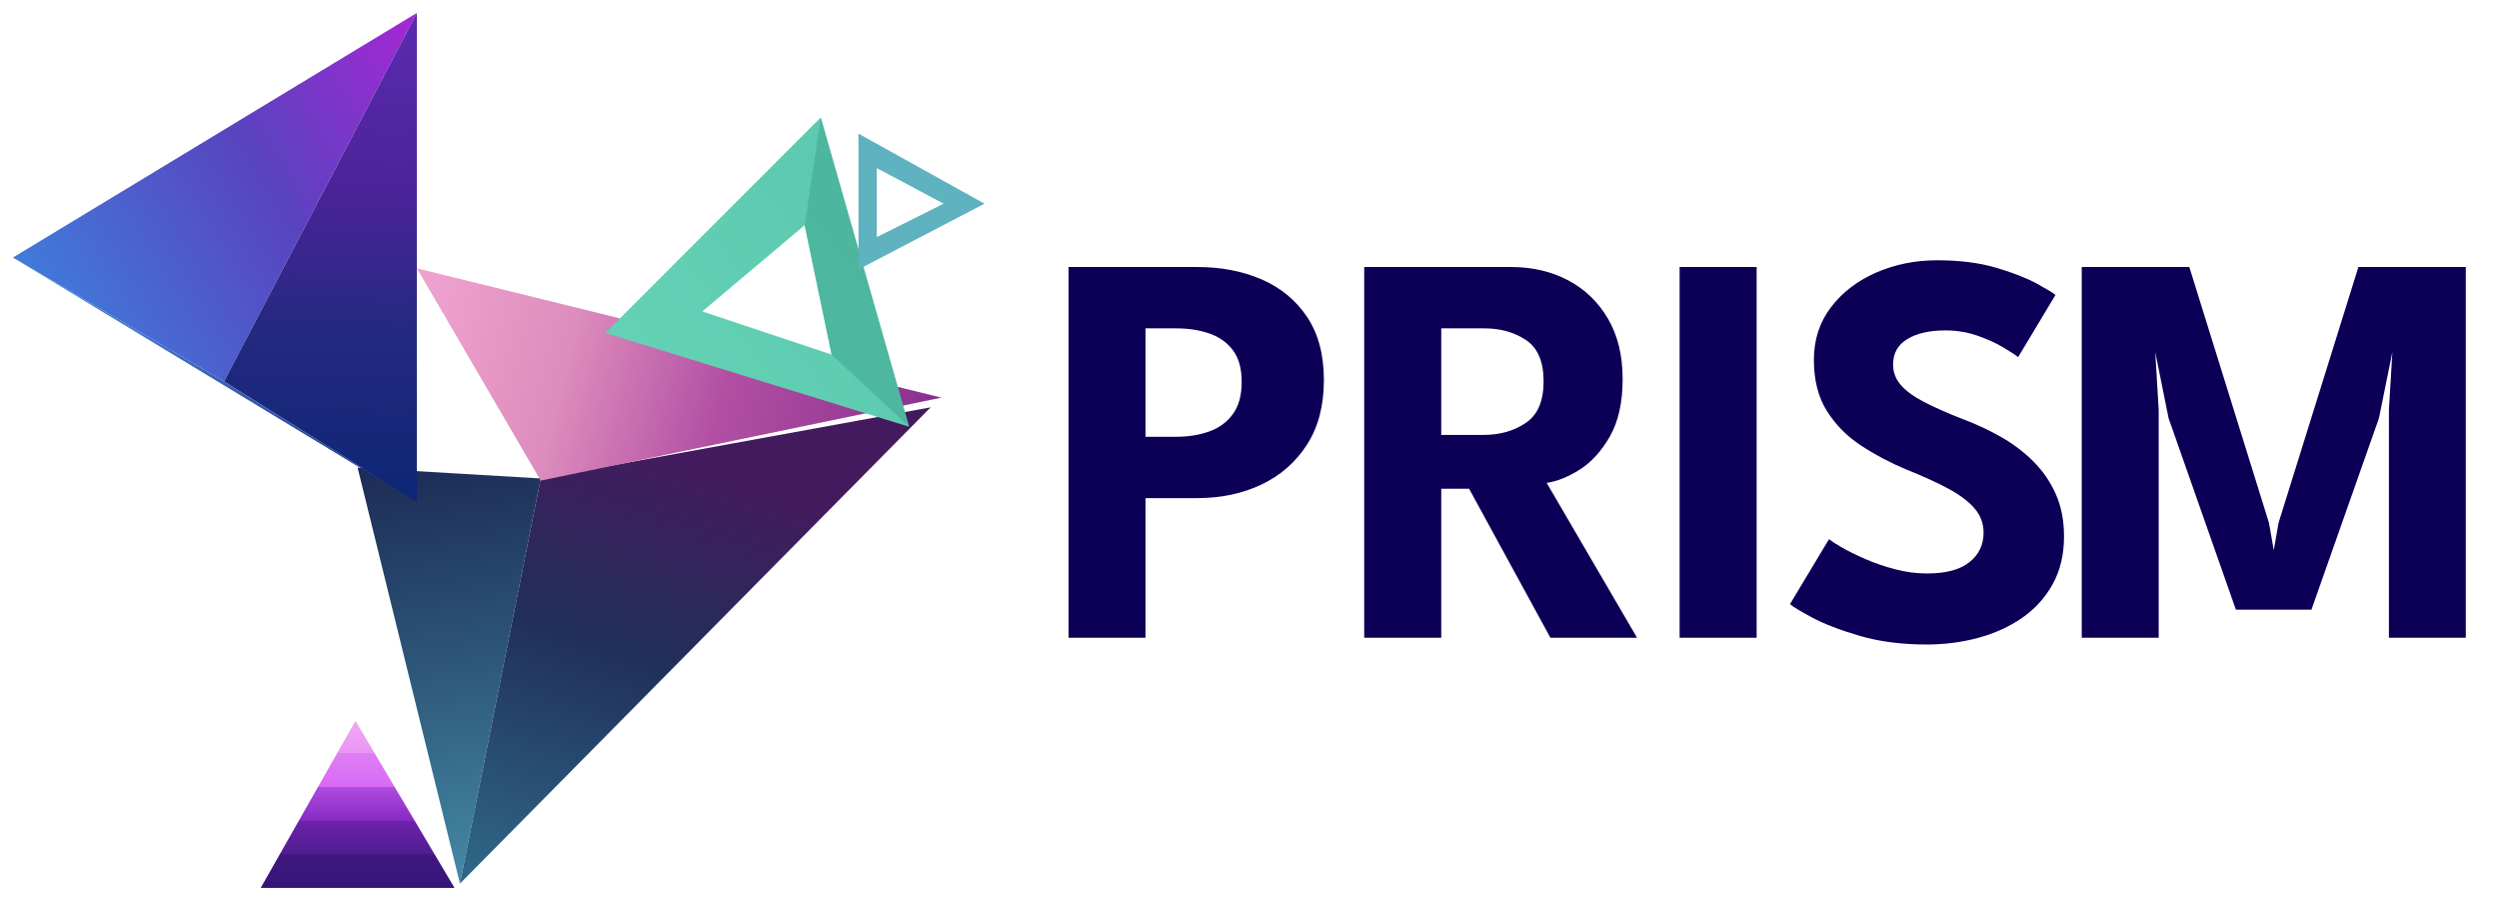
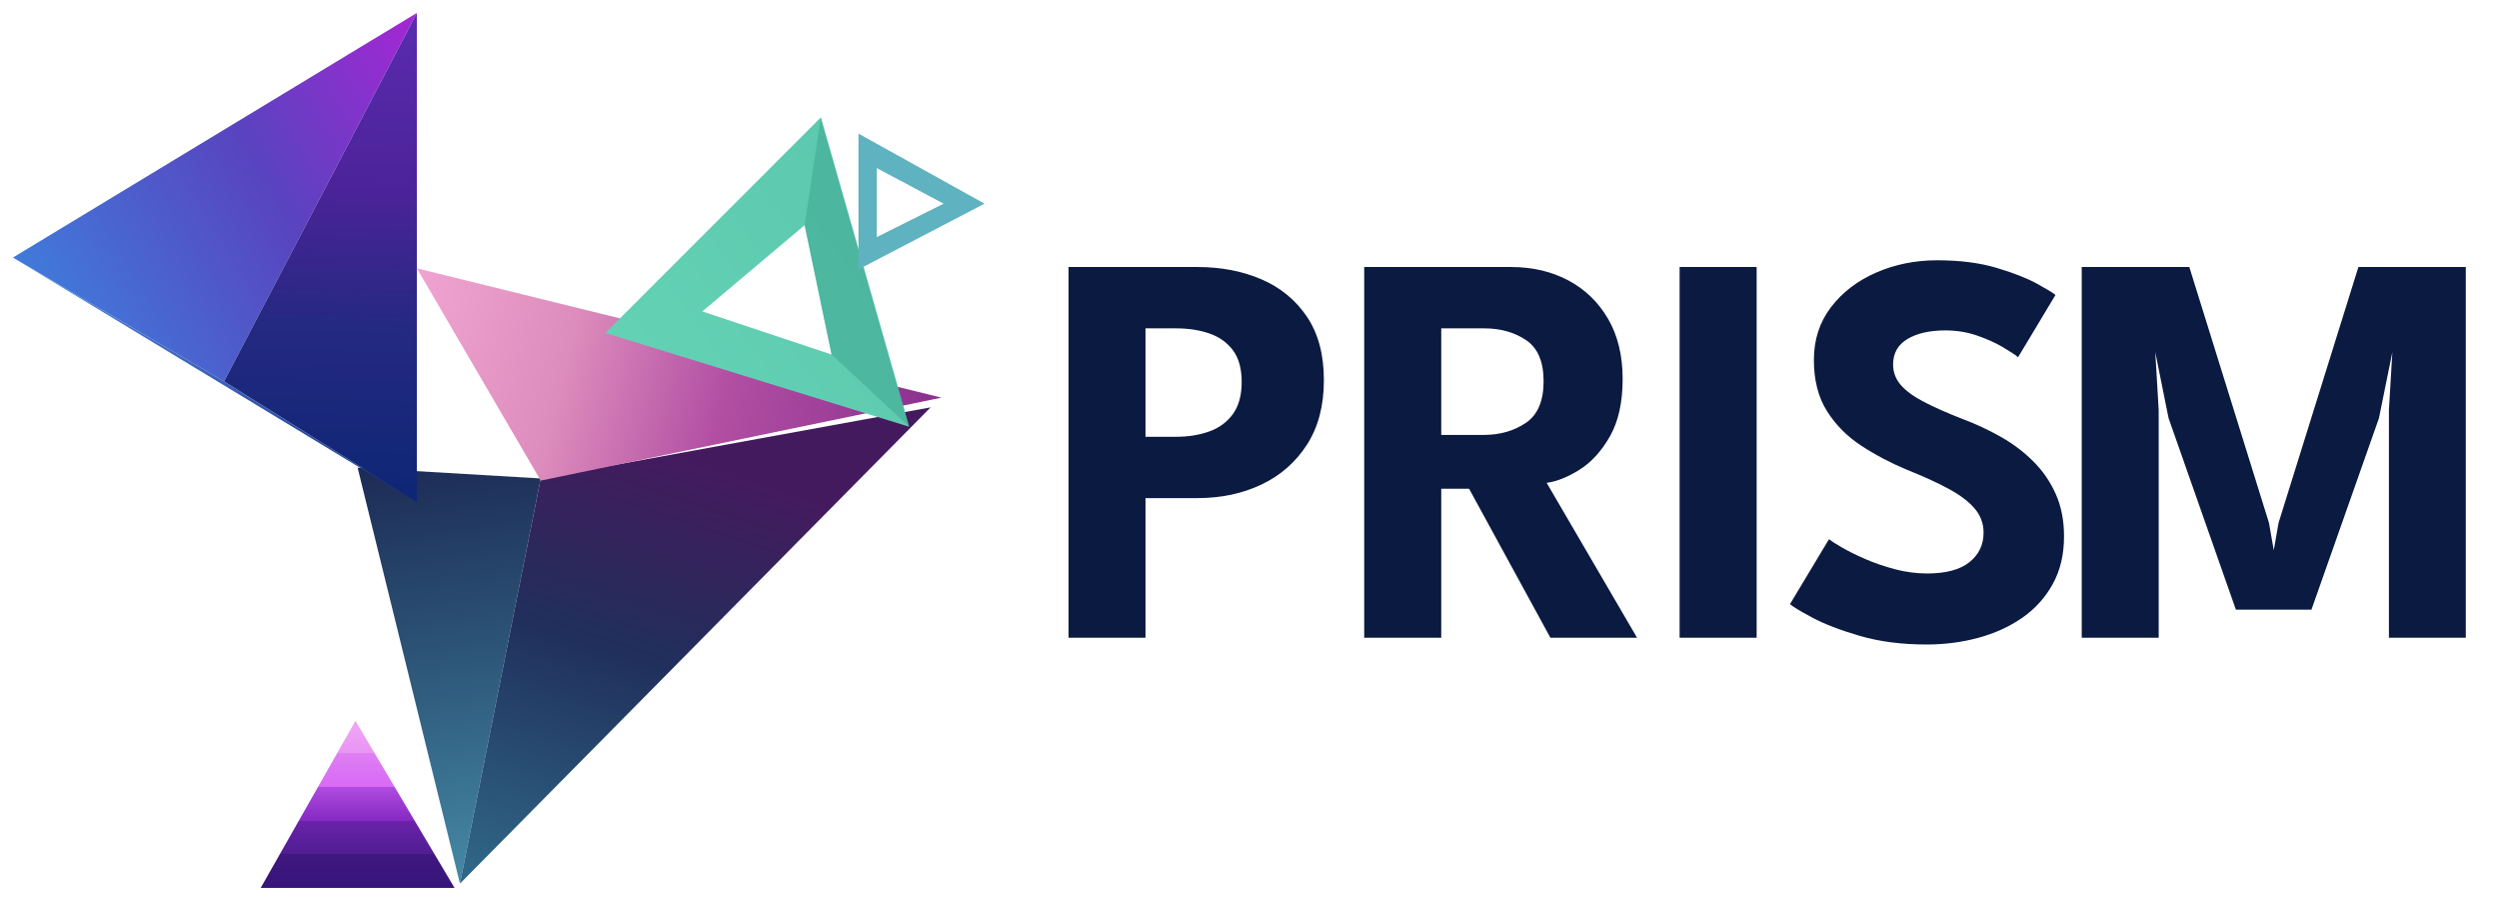
<svg xmlns="http://www.w3.org/2000/svg" viewBox="14 248 1160 418" fill="none">
  <defs>
    <linearGradient id="bg" x1="0" y1="0" x2="0" y2="964" gradientUnits="userSpaceOnUse">
      <stop offset="0" stop-color="#0b0056" />
      <stop offset="1" stop-color="#060039" />
    </linearGradient>
    <linearGradient id="bigA" x1="20" y1="367" x2="207" y2="254" gradientUnits="userSpaceOnUse">
      <stop offset="0" stop-color="#407bda" />
      <stop offset="0.55" stop-color="#5943bf" />
      <stop offset="1" stop-color="#a626d5" />
    </linearGradient>
    <linearGradient id="bigB" x1="207" y1="254" x2="200" y2="481" gradientUnits="userSpaceOnUse">
      <stop offset="0" stop-color="#5a2bb0" />
      <stop offset="0.35" stop-color="#4d239a" />
      <stop offset="0.65" stop-color="#242981" />
      <stop offset="1" stop-color="#0d2675" />
    </linearGradient>
    <linearGradient id="bigC" x1="20" y1="367" x2="207" y2="481" gradientUnits="userSpaceOnUse">
      <stop offset="0" stop-color="#4a88e2" />
      <stop offset="0.5" stop-color="#3c61b8" />
      <stop offset="1" stop-color="#14307e" />
    </linearGradient>
    <linearGradient id="pink" x1="207" y1="380" x2="451" y2="440" gradientUnits="userSpaceOnUse">
      <stop offset="0" stop-color="#f0a3d0" />
      <stop offset="0.3" stop-color="#dd8dbd" />
      <stop offset="0.6" stop-color="#b24fa3" />
      <stop offset="1" stop-color="#8a2f8e" />
    </linearGradient>
    <linearGradient id="tealL" x1="200" y1="465" x2="227" y2="658" gradientUnits="userSpaceOnUse">
      <stop offset="0" stop-color="#1d2c56" />
      <stop offset="0.45" stop-color="#2c5476" />
      <stop offset="1" stop-color="#4589a6" />
    </linearGradient>
    <linearGradient id="tealR" x1="300" y1="450" x2="235" y2="650" gradientUnits="userSpaceOnUse">
      <stop offset="0" stop-color="#441a5e" />
      <stop offset="0.45" stop-color="#202f5b" />
      <stop offset="1" stop-color="#2f6585" />
    </linearGradient>
    <linearGradient id="mint" x1="295" y1="402" x2="436" y2="300" gradientUnits="userSpaceOnUse">
      <stop offset="0" stop-color="#63d2b4" />
      <stop offset="1" stop-color="#5bc6ae" />
    </linearGradient>
    <linearGradient id="pyr" x1="0" y1="582" x2="0" y2="660" gradientUnits="userSpaceOnUse">
      <stop offset="0" stop-color="#f0a8f6" />
      <stop offset="0.2" stop-color="#e995f2" />
      <stop offset="0.2" stop-color="#df7ff4" />
      <stop offset="0.4" stop-color="#d869f5" />
      <stop offset="0.4" stop-color="#b04ce0" />
      <stop offset="0.6" stop-color="#8629c3" />
      <stop offset="0.6" stop-color="#6a22aa" />
      <stop offset="0.8" stop-color="#501d92" />
      <stop offset="0.8" stop-color="#40187f" />
      <stop offset="1" stop-color="#35147a" />
    </linearGradient>
  </defs>
  <g>
    <polygon points="180,465 265,470 227.5,658" fill="url(#tealL)" />
    <polygon points="265,470 446,437 227.5,658" fill="url(#tealR)" />
    <polygon points="20,367.5 207.5,254 118,425" fill="url(#bigA)" />
    <polygon points="207.5,254 207.5,481 118,425" fill="url(#bigB)" />
    <polygon points="20,367.5 118,425 207.5,481" fill="url(#bigC)" />
    <polygon points="207.5,372.5 451,432.5 265,471" fill="url(#pink)" />
    <path d="M395,302.5 295,402.5 436,446Z M340,392.5 387.5,352.5 400,412.5Z" fill="url(#mint)" fill-rule="evenodd" />
    <polygon points="395,302.5 387.5,352.5 400,412.5 436,446" fill="#3fa592" opacity="0.55" />
    <path d="M412.5,310 471,342.5 412.5,373Z M421,326 452,342.5 421,358Z" fill="#5fb2bf" fill-rule="evenodd" />
    <polygon points="179,582.5 135,660 225,660" fill="url(#pyr)" />
  </g>
-   <path d="M471 454H503.71Q512.7 454 519.94 457.12Q527.18 460.24 531.48 466.61Q535.77 472.97 535.77 482.7Q535.77 492.37 531.48 499.04Q527.18 505.71 519.94 509.15Q512.7 512.59 503.71 512.59H490.52V548H471ZM490.52 497.04H498.3Q502.94 497.04 506.7 495.69Q510.46 494.34 512.69 491.28Q514.92 488.21 514.92 483.15Q514.92 478.05 512.69 475.09Q510.46 472.13 506.7 470.84Q502.94 469.55 498.3 469.55H490.52Z M546 454H583.29Q591.34 454 597.73 457.37Q604.12 460.75 607.84 467.11Q611.55 473.47 611.55 482.38Q611.55 491.25 608.34 496.91Q605.12 502.56 600.62 505.39Q596.12 508.21 592.28 508.72L615.21 548H593.23L572.6 510.21H565.54V548H546ZM565.54 496.57H576.3Q582.48 496.57 586.99 493.52Q591.5 490.48 591.5 482.99Q591.5 475.5 587.06 472.53Q582.62 469.55 576.44 469.55H565.54Z M626 454H645.54V548H626Z M691.33 452.29Q699.92 452.29 706.36 454.2Q712.8 456.11 716.68 458.24Q720.55 460.37 721.34 461.08L711.86 476.86Q710.75 475.95 708 474.32Q705.25 472.69 701.46 471.38Q697.67 470.07 693.4 470.07Q687.42 470.07 683.78 472.26Q680.15 474.44 680.15 478.72Q680.15 481.62 682.08 483.88Q684.02 486.14 687.91 488.16Q691.79 490.19 697.59 492.46Q702.78 494.39 707.43 497.03Q712.09 499.66 715.7 503.26Q719.31 506.85 721.41 511.55Q723.51 516.25 723.51 522.29Q723.51 529.2 720.66 534.36Q717.82 539.52 712.92 542.93Q708.01 546.33 701.75 548.02Q695.49 549.71 688.66 549.71Q679.16 549.71 671.63 547.5Q664.11 545.3 659.49 542.8Q654.87 540.31 654 539.47L663.89 523.01Q664.72 523.68 667.14 525.09Q669.57 526.5 673.08 528.03Q676.58 529.56 680.65 530.63Q684.71 531.7 688.78 531.7Q695.92 531.7 699.51 528.84Q703.1 525.98 703.1 521.35Q703.1 517.86 700.82 515.21Q698.55 512.56 694.23 510.23Q689.9 507.89 683.68 505.41Q677.48 502.83 672.09 499.31Q666.7 495.79 663.38 490.53Q660.06 485.26 660.06 477.56Q660.06 469.84 664.41 464.17Q668.76 458.49 675.9 455.39Q683.04 452.29 691.33 452.29Z M825.42 454V548H805.92V490.24L806.79 475.56L803.39 492.33L786.27 540.87H767.1L750.03 492.33L746.65 475.56L747.52 490.24V548H728V454H755.29L775.49 518.85L776.71 525.8L777.93 518.85L798.18 454Z" fill="#0b0056" transform="translate(-351.93 -458.92) scale(1.83)" />
+   <path d="M471 454H503.71Q512.7 454 519.94 457.12Q527.18 460.24 531.48 466.61Q535.77 472.97 535.77 482.7Q535.77 492.37 531.48 499.04Q527.18 505.71 519.94 509.15Q512.7 512.59 503.71 512.59H490.52V548H471ZM490.52 497.04H498.3Q502.94 497.04 506.7 495.69Q510.46 494.34 512.69 491.28Q514.92 488.21 514.92 483.15Q514.92 478.05 512.69 475.09Q510.46 472.13 506.7 470.84Q502.94 469.55 498.3 469.55H490.52Z M546 454H583.29Q591.34 454 597.73 457.37Q604.12 460.75 607.84 467.11Q611.55 473.47 611.55 482.38Q611.55 491.25 608.34 496.91Q605.12 502.56 600.62 505.39Q596.12 508.21 592.28 508.72L615.21 548H593.23L572.6 510.21H565.54V548H546ZM565.54 496.57H576.3Q582.48 496.57 586.99 493.52Q591.5 490.48 591.5 482.99Q591.5 475.5 587.06 472.53Q582.62 469.55 576.44 469.55H565.54Z M626 454H645.54V548H626Z M691.33 452.29Q699.92 452.29 706.36 454.2Q712.8 456.11 716.68 458.24Q720.55 460.37 721.34 461.08L711.86 476.86Q710.75 475.95 708 474.32Q705.25 472.69 701.46 471.38Q697.67 470.07 693.4 470.07Q687.42 470.07 683.78 472.26Q680.15 474.44 680.15 478.72Q680.15 481.62 682.08 483.88Q684.02 486.14 687.91 488.16Q691.79 490.19 697.59 492.46Q702.78 494.39 707.43 497.03Q712.09 499.66 715.7 503.26Q719.31 506.85 721.41 511.55Q723.51 516.25 723.51 522.29Q723.51 529.2 720.66 534.36Q717.82 539.52 712.92 542.93Q708.01 546.33 701.75 548.02Q695.49 549.71 688.66 549.71Q679.16 549.71 671.63 547.5Q664.11 545.3 659.49 542.8Q654.87 540.31 654 539.47L663.89 523.01Q664.72 523.68 667.14 525.09Q669.57 526.5 673.08 528.03Q676.58 529.56 680.65 530.63Q684.71 531.7 688.78 531.7Q695.92 531.7 699.51 528.84Q703.1 525.98 703.1 521.35Q703.1 517.86 700.82 515.21Q698.55 512.56 694.23 510.23Q689.9 507.89 683.68 505.41Q677.48 502.83 672.09 499.31Q666.7 495.79 663.38 490.53Q660.06 485.26 660.06 477.56Q660.06 469.84 664.41 464.17Q668.76 458.49 675.9 455.39Q683.04 452.29 691.33 452.29Z M825.42 454V548H805.92V490.24L806.79 475.56L803.39 492.33L786.27 540.87H767.1L750.03 492.33L746.65 475.56L747.52 490.24V548H728V454H755.29L775.49 518.85L776.71 525.8L777.93 518.85L798.18 454Z" fill="#0a1a40" transform="translate(-351.93 -458.92) scale(1.83)" />
</svg>
